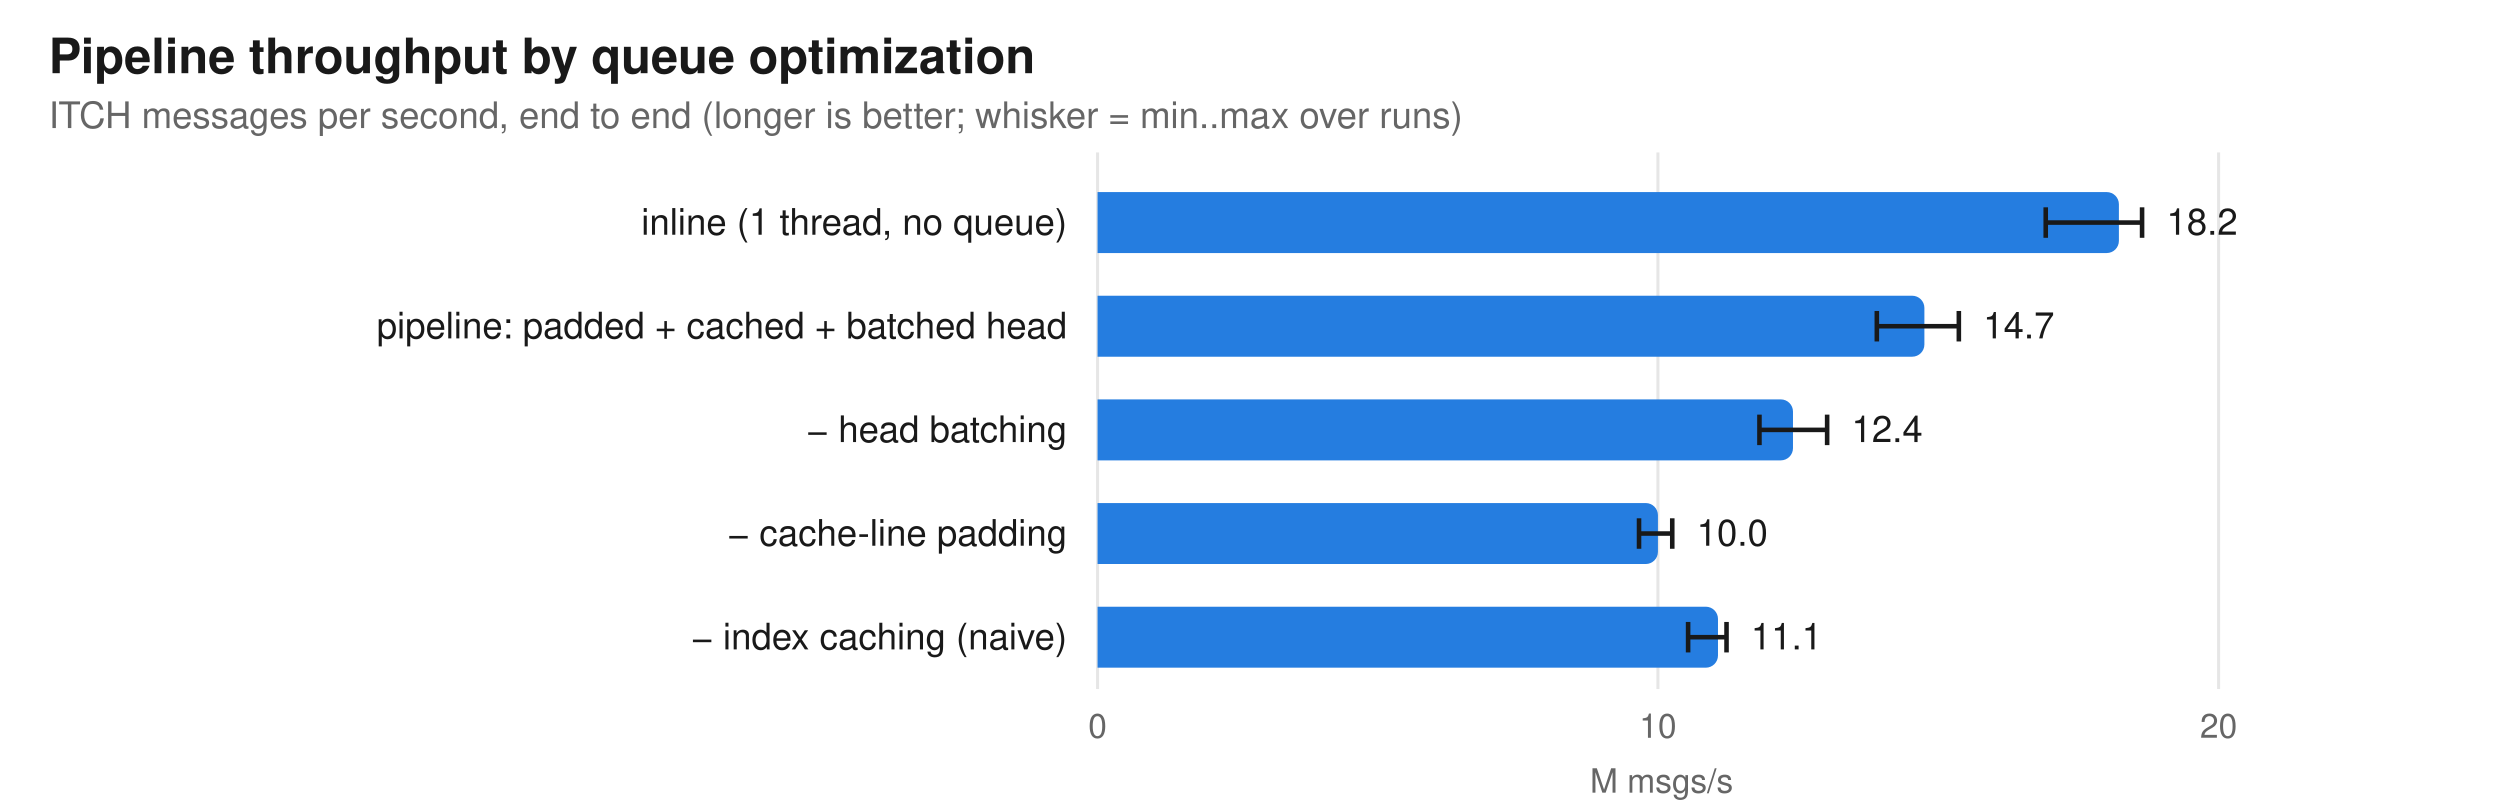
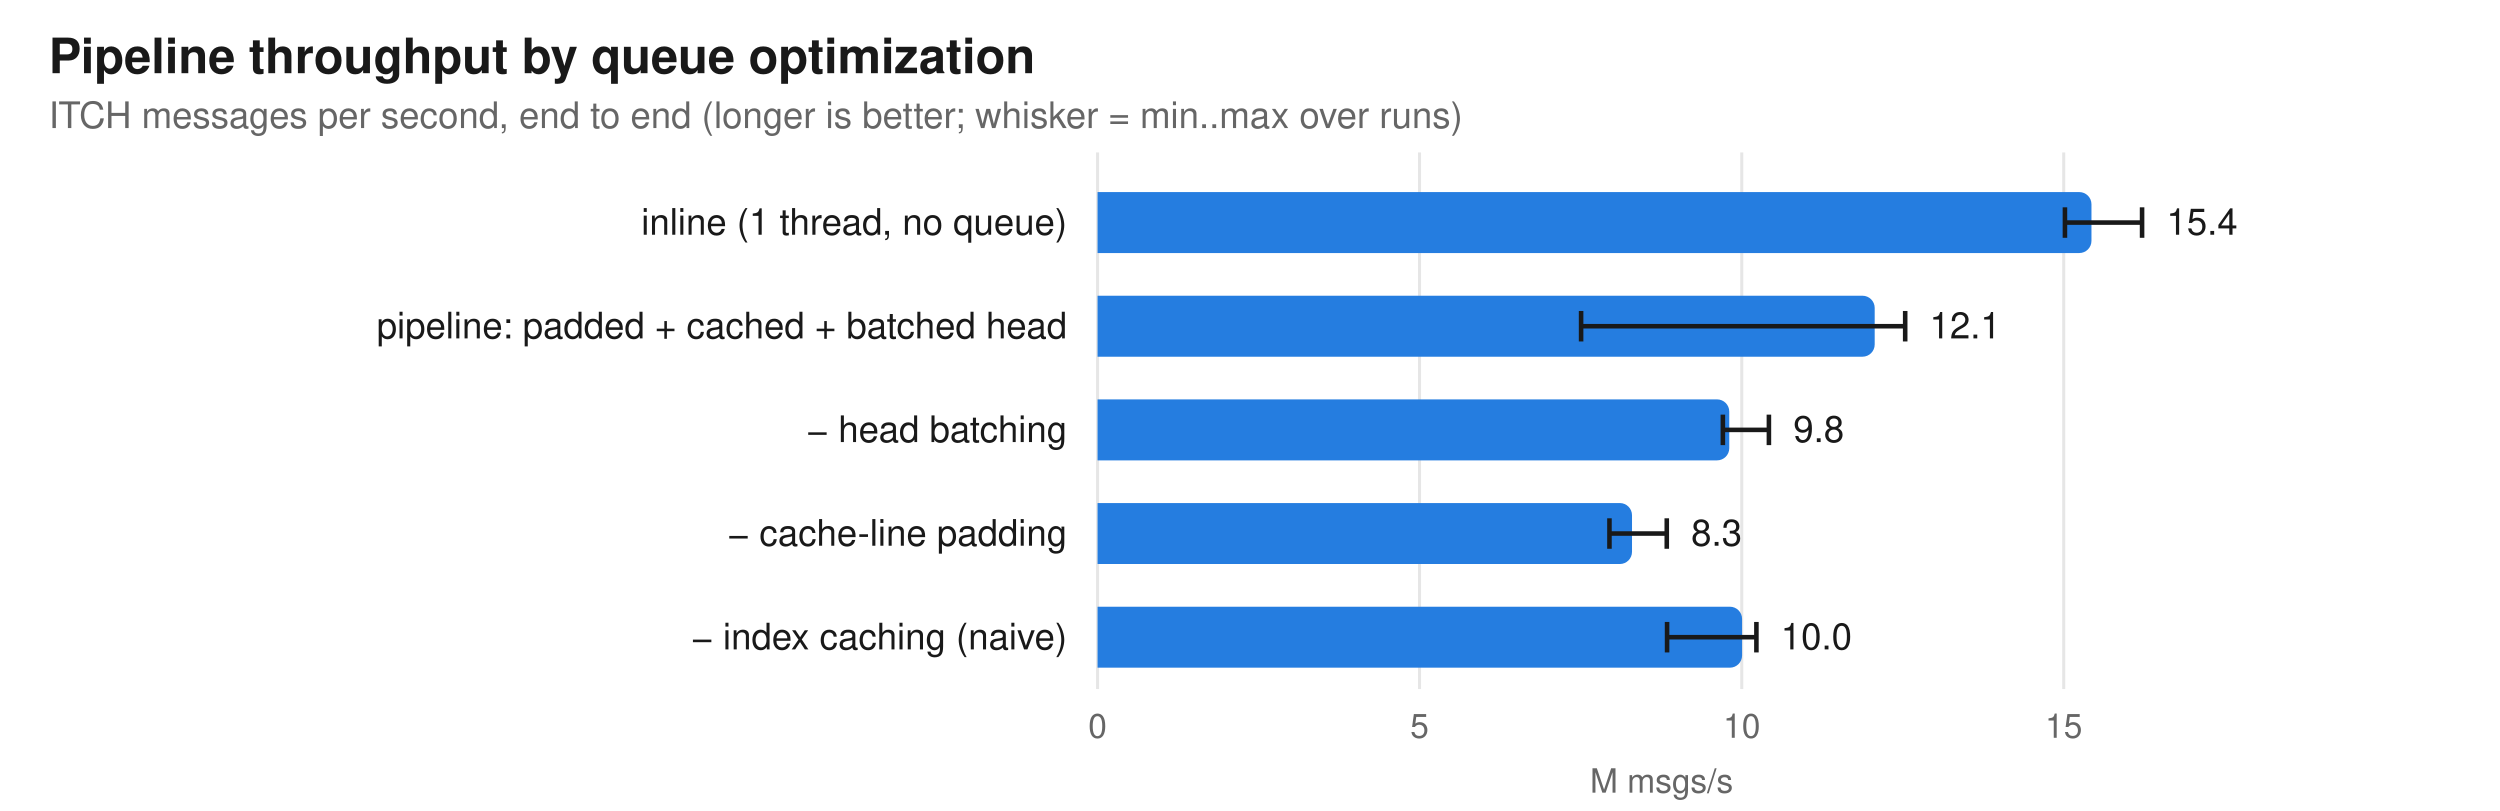
<svg xmlns="http://www.w3.org/2000/svg" viewBox="0 0 820 266" width="820" height="266" font-family="-apple-system, BlinkMacSystemFont, 'Segoe UI', Helvetica, Arial, sans-serif">
  <rect width="100%" height="100%" fill="#ffffff" />
  <text x="16.0" y="24.0" font-size="16" fill="#191919" text-anchor="start" font-weight="600">Pipeline throughput by queue optimization</text>
  <text x="16.0" y="42.0" font-size="12" fill="#666666" text-anchor="start" font-weight="normal">ITCH messages per second, end to end (longer is better; whisker = min..max over runs)</text>
  <line x1="360.0" y1="50.0" x2="360.0" y2="226.0" stroke="#e6e6e6" stroke-width="1" />
  <text x="360.0" y="242.0" font-size="11" fill="#666666" text-anchor="middle" font-weight="normal">0</text>
-   <line x1="543.8" y1="50.0" x2="543.8" y2="226.0" stroke="#e6e6e6" stroke-width="1" />
-   <text x="543.8" y="242.0" font-size="11" fill="#666666" text-anchor="middle" font-weight="normal">10</text>
-   <line x1="727.7" y1="50.0" x2="727.7" y2="226.0" stroke="#e6e6e6" stroke-width="1" />
-   <text x="727.7" y="242.0" font-size="11" fill="#666666" text-anchor="middle" font-weight="normal">20</text>
+   <line x1="465.6" y1="50.0" x2="465.6" y2="226.0" stroke="#e6e6e6" stroke-width="1" />
+   <text x="465.6" y="242.0" font-size="11" fill="#666666" text-anchor="middle" font-weight="normal">5</text>
+   <line x1="571.3" y1="50.0" x2="571.3" y2="226.0" stroke="#e6e6e6" stroke-width="1" />
+   <text x="571.3" y="242.0" font-size="11" fill="#666666" text-anchor="middle" font-weight="normal">10</text>
+   <line x1="676.9" y1="50.0" x2="676.9" y2="226.0" stroke="#e6e6e6" stroke-width="1" />
+   <text x="676.9" y="242.0" font-size="11" fill="#666666" text-anchor="middle" font-weight="normal">15</text>
  <text x="545.0" y="260.0" font-size="11" fill="#666666" text-anchor="middle" font-weight="normal">M msgs/s</text>
  <text x="350.0" y="77.0" font-size="12" fill="#191919" text-anchor="end" font-weight="normal">inline (1 thread, no queue)</text>
-   <path d="M360,63 h331.0 a4,4 0 0 1 4,4 v12 a4,4 0 0 1 -4,4 h-331.0 z" fill="#257de0" />
-   <line x1="671.0" y1="73.0" x2="702.6" y2="73.0" stroke="#191919" stroke-width="1.5" />
-   <line x1="671.0" y1="68.0" x2="671.0" y2="78.0" stroke="#191919" stroke-width="1.5" />
+   <path d="M360,63 h322.0 a4,4 0 0 1 4,4 v12 a4,4 0 0 1 -4,4 h-322.0 z" fill="#257de0" />
+   <line x1="677.3" y1="73.0" x2="702.6" y2="73.0" stroke="#191919" stroke-width="1.5" />
+   <line x1="677.3" y1="68.0" x2="677.3" y2="78.0" stroke="#191919" stroke-width="1.5" />
  <line x1="702.6" y1="68.0" x2="702.6" y2="78.0" stroke="#191919" stroke-width="1.5" />
-   <text x="710.6" y="77.0" font-size="12" fill="#191919" text-anchor="start" font-weight="normal">18.2</text>
+   <text x="710.6" y="77.0" font-size="12" fill="#191919" text-anchor="start" font-weight="normal">15.4</text>
  <text x="350.0" y="111.0" font-size="12" fill="#191919" text-anchor="end" font-weight="normal">pipeline: padded + cached + batched head</text>
-   <path d="M360,97 h267.2 a4,4 0 0 1 4,4 v12 a4,4 0 0 1 -4,4 h-267.2 z" fill="#257de0" />
-   <line x1="615.6" y1="107.0" x2="642.5" y2="107.0" stroke="#191919" stroke-width="1.5" />
-   <line x1="615.6" y1="102.0" x2="615.6" y2="112.0" stroke="#191919" stroke-width="1.5" />
-   <line x1="642.5" y1="102.0" x2="642.5" y2="112.0" stroke="#191919" stroke-width="1.5" />
-   <text x="650.5" y="111.0" font-size="12" fill="#191919" text-anchor="start" font-weight="normal">14.7</text>
+   <path d="M360,97 h250.9 a4,4 0 0 1 4,4 v12 a4,4 0 0 1 -4,4 h-250.9 z" fill="#257de0" />
+   <line x1="518.6" y1="107.0" x2="624.9" y2="107.0" stroke="#191919" stroke-width="1.5" />
+   <line x1="518.6" y1="102.0" x2="518.6" y2="112.0" stroke="#191919" stroke-width="1.5" />
+   <line x1="624.9" y1="102.0" x2="624.9" y2="112.0" stroke="#191919" stroke-width="1.5" />
+   <text x="632.9" y="111.0" font-size="12" fill="#191919" text-anchor="start" font-weight="normal">12.1</text>
  <text x="350.0" y="145.0" font-size="12" fill="#191919" text-anchor="end" font-weight="normal">− head batching</text>
-   <path d="M360,131 h224.1 a4,4 0 0 1 4,4 v12 a4,4 0 0 1 -4,4 h-224.1 z" fill="#257de0" />
-   <line x1="577.1" y1="141.0" x2="599.3" y2="141.0" stroke="#191919" stroke-width="1.5" />
-   <line x1="577.1" y1="136.0" x2="577.1" y2="146.0" stroke="#191919" stroke-width="1.5" />
-   <line x1="599.3" y1="136.0" x2="599.3" y2="146.0" stroke="#191919" stroke-width="1.5" />
-   <text x="607.3" y="145.0" font-size="12" fill="#191919" text-anchor="start" font-weight="normal">12.4</text>
+   <path d="M360,131 h203.2 a4,4 0 0 1 4,4 v12 a4,4 0 0 1 -4,4 h-203.2 z" fill="#257de0" />
+   <line x1="565.1" y1="141.0" x2="580.2" y2="141.0" stroke="#191919" stroke-width="1.5" />
+   <line x1="565.1" y1="136.0" x2="565.1" y2="146.0" stroke="#191919" stroke-width="1.5" />
+   <line x1="580.2" y1="136.0" x2="580.2" y2="146.0" stroke="#191919" stroke-width="1.5" />
+   <text x="588.2" y="145.0" font-size="12" fill="#191919" text-anchor="start" font-weight="normal">9.8</text>
  <text x="350.0" y="179.0" font-size="12" fill="#191919" text-anchor="end" font-weight="normal">− cache-line padding</text>
-   <path d="M360,165 h179.8 a4,4 0 0 1 4,4 v12 a4,4 0 0 1 -4,4 h-179.8 z" fill="#257de0" />
-   <line x1="537.6" y1="175.0" x2="548.5" y2="175.0" stroke="#191919" stroke-width="1.5" />
-   <line x1="537.6" y1="170.0" x2="537.6" y2="180.0" stroke="#191919" stroke-width="1.5" />
-   <line x1="548.5" y1="170.0" x2="548.5" y2="180.0" stroke="#191919" stroke-width="1.5" />
-   <text x="556.5" y="179.0" font-size="12" fill="#191919" text-anchor="start" font-weight="normal">10.0</text>
+   <path d="M360,165 h171.3 a4,4 0 0 1 4,4 v12 a4,4 0 0 1 -4,4 h-171.3 z" fill="#257de0" />
+   <line x1="527.9" y1="175.0" x2="546.7" y2="175.0" stroke="#191919" stroke-width="1.5" />
+   <line x1="527.9" y1="170.0" x2="527.9" y2="180.0" stroke="#191919" stroke-width="1.5" />
+   <line x1="546.7" y1="170.0" x2="546.7" y2="180.0" stroke="#191919" stroke-width="1.5" />
+   <text x="554.7" y="179.0" font-size="12" fill="#191919" text-anchor="start" font-weight="normal">8.3</text>
  <text x="350.0" y="213.0" font-size="12" fill="#191919" text-anchor="end" font-weight="normal">− index caching (naive)</text>
-   <path d="M360,199 h199.5 a4,4 0 0 1 4,4 v12 a4,4 0 0 1 -4,4 h-199.5 z" fill="#257de0" />
-   <line x1="553.7" y1="209.0" x2="566.3" y2="209.0" stroke="#191919" stroke-width="1.5" />
-   <line x1="553.7" y1="204.0" x2="553.7" y2="214.0" stroke="#191919" stroke-width="1.5" />
-   <line x1="566.3" y1="204.0" x2="566.3" y2="214.0" stroke="#191919" stroke-width="1.5" />
-   <text x="574.3" y="213.0" font-size="12" fill="#191919" text-anchor="start" font-weight="normal">11.1</text>
+   <path d="M360,199 h207.4 a4,4 0 0 1 4,4 v12 a4,4 0 0 1 -4,4 h-207.4 z" fill="#257de0" />
+   <line x1="546.8" y1="209.0" x2="576.1" y2="209.0" stroke="#191919" stroke-width="1.5" />
+   <line x1="546.8" y1="204.0" x2="546.8" y2="214.0" stroke="#191919" stroke-width="1.5" />
+   <line x1="576.1" y1="204.0" x2="576.1" y2="214.0" stroke="#191919" stroke-width="1.5" />
+   <text x="584.1" y="213.0" font-size="12" fill="#191919" text-anchor="start" font-weight="normal">10.0</text>
</svg>
